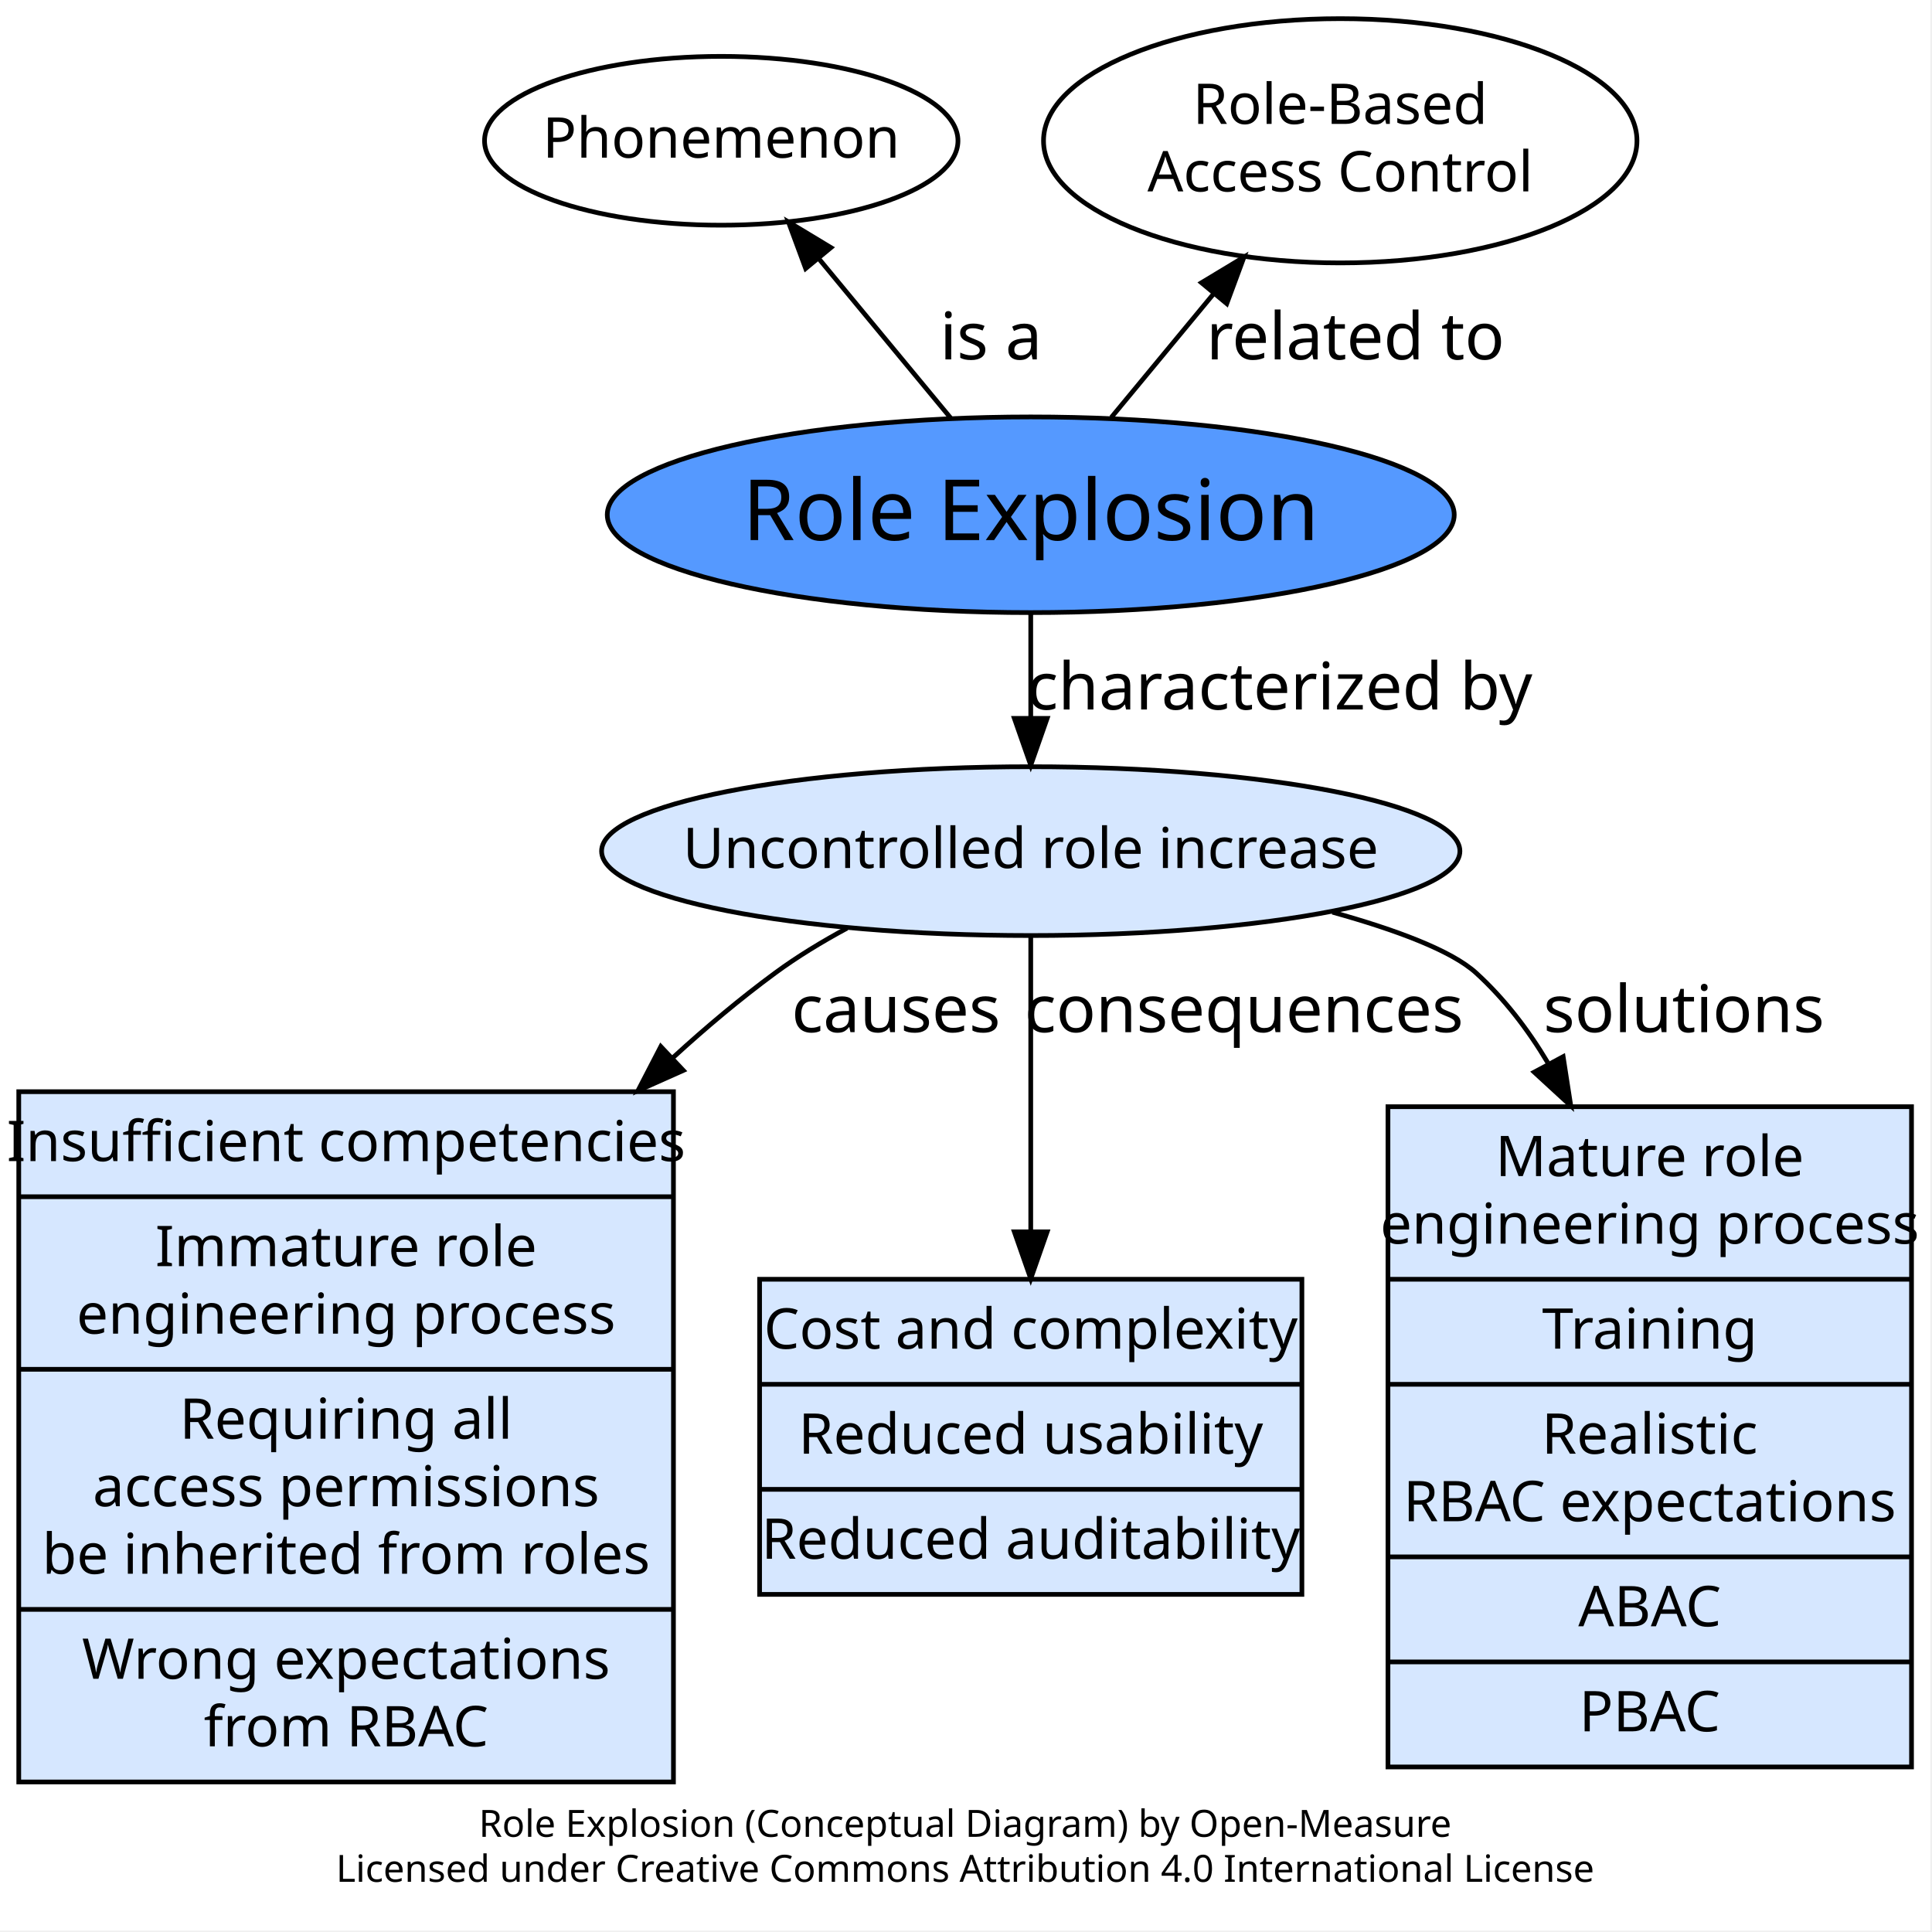
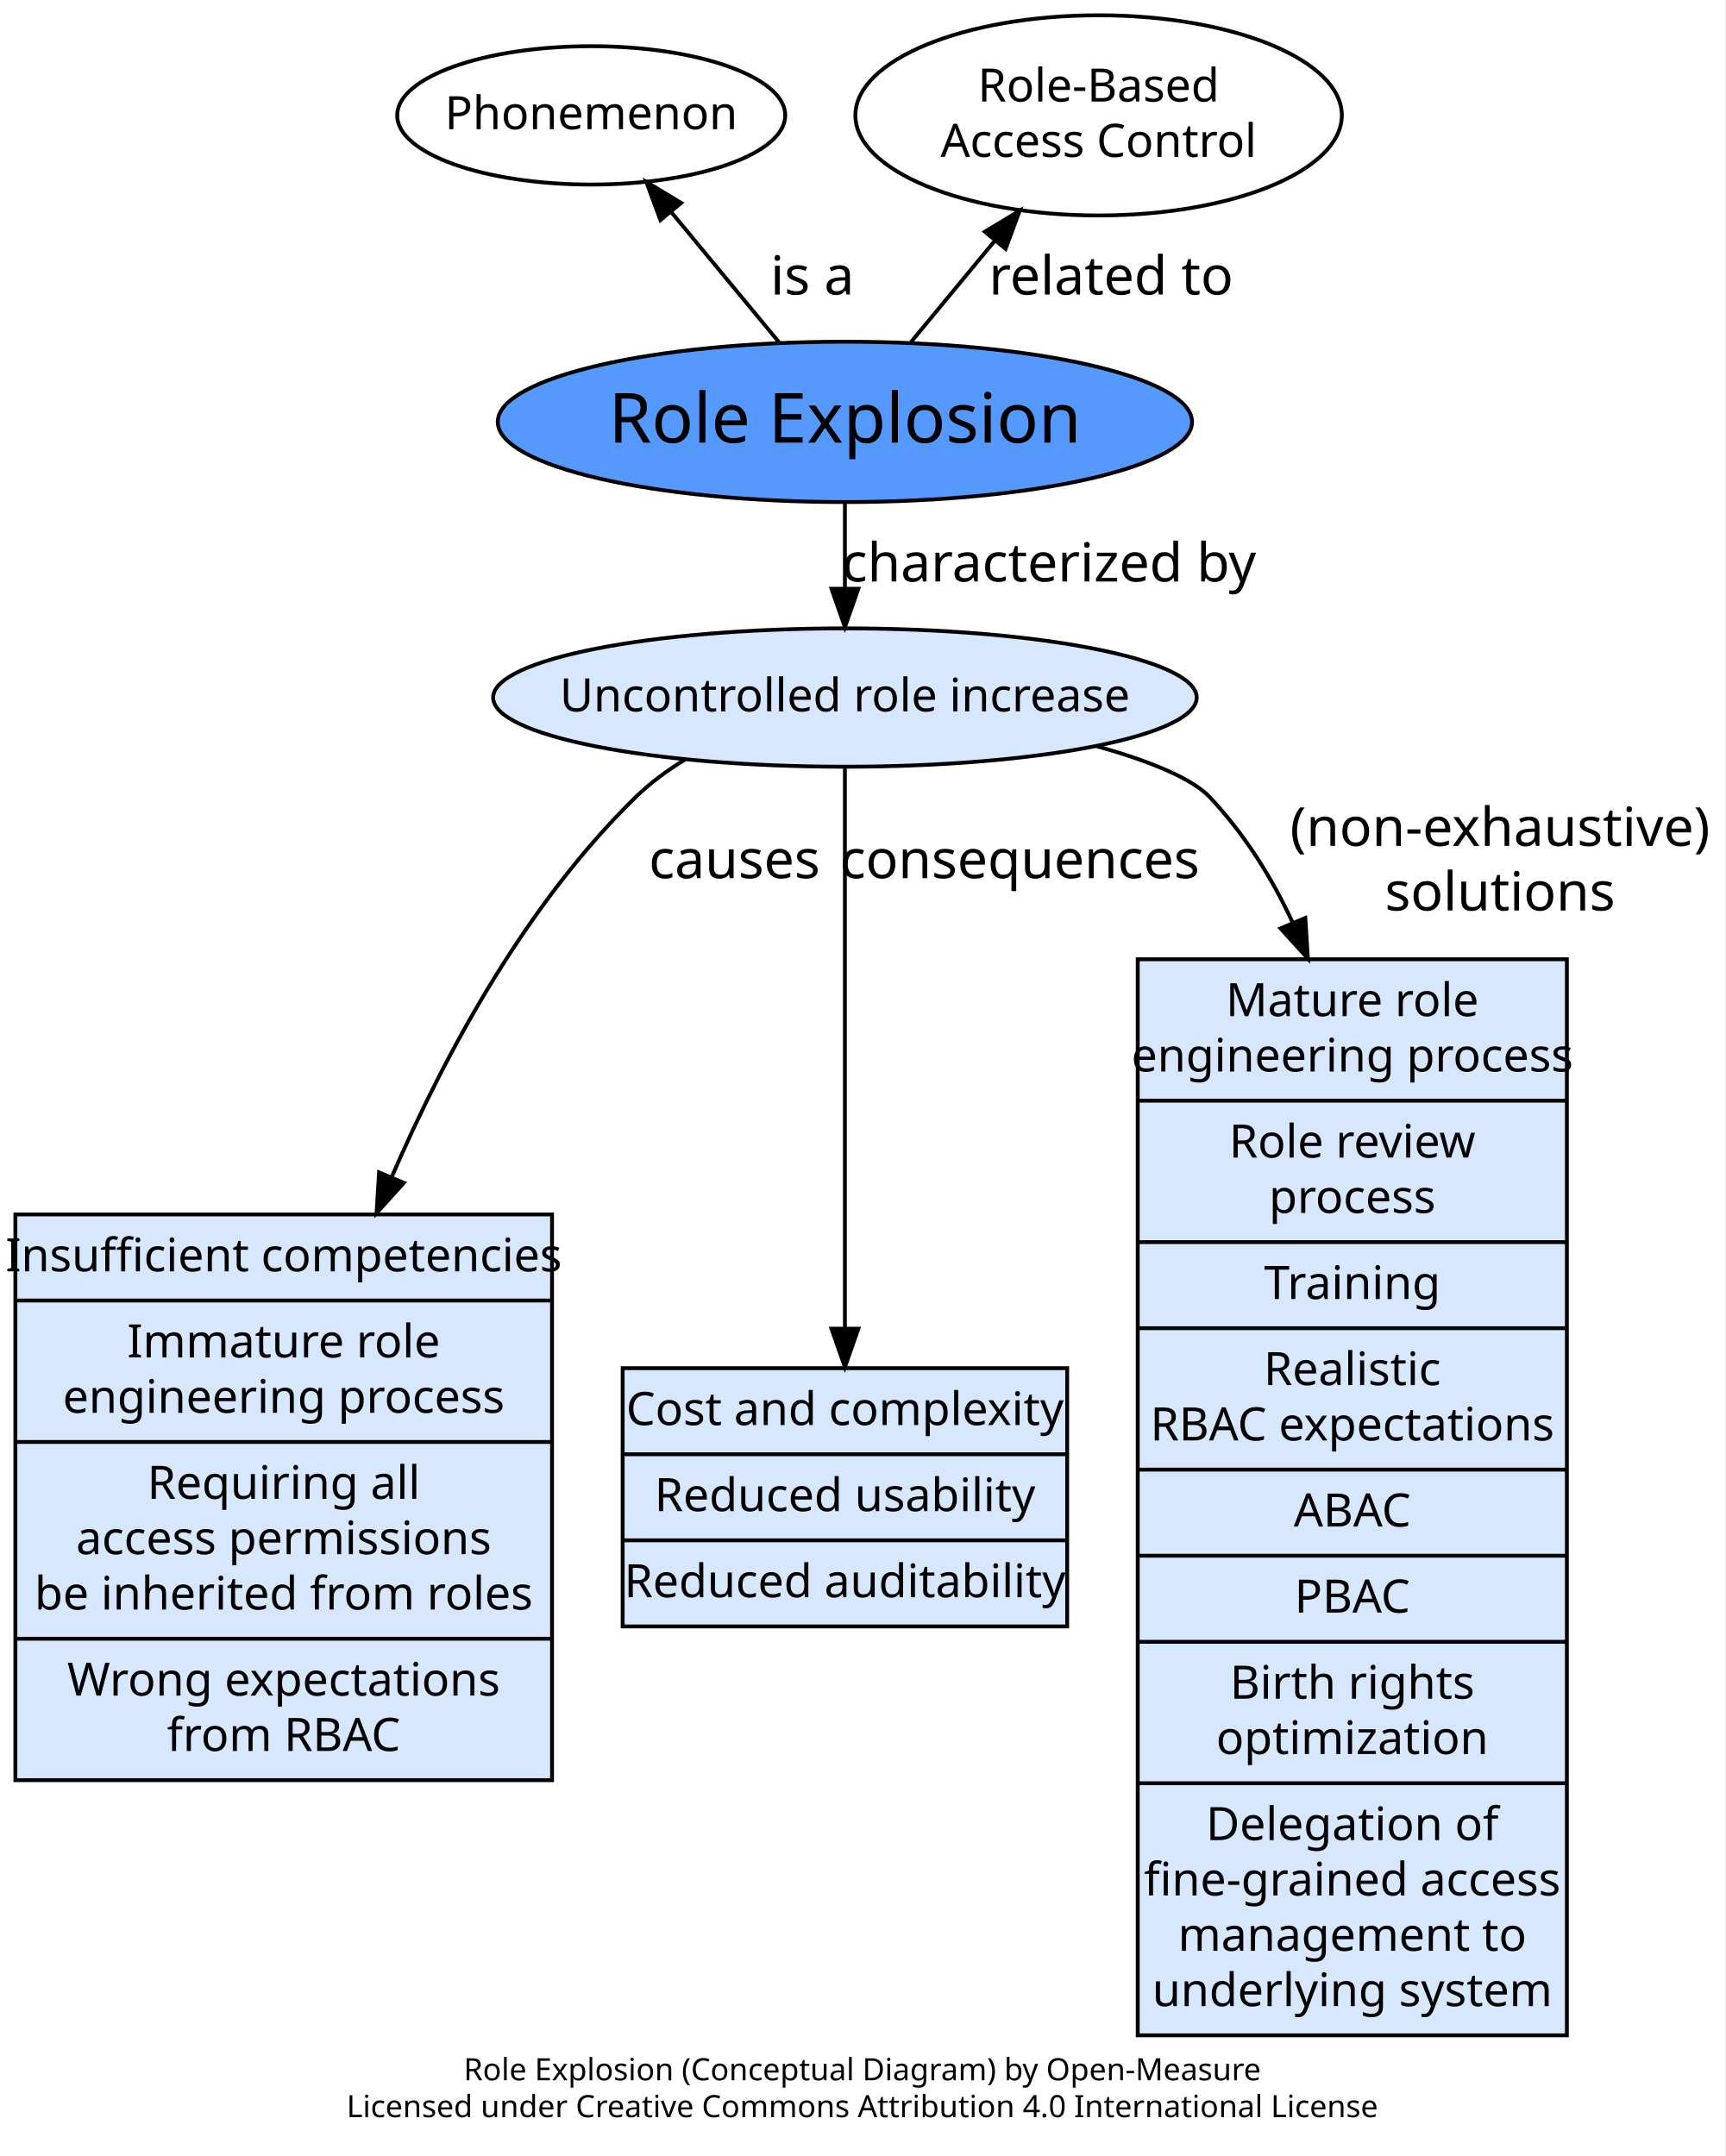
- <svg xmlns="http://www.w3.org/2000/svg" xmlns:xlink="http://www.w3.org/1999/xlink" width="412pt" height="412pt" viewBox="0 0 412 412">
-   <g id="graph0" class="graph" transform="scale(1 1) rotate(0) translate(4 407.7038)">
-     <polygon fill="#ffffff" stroke="transparent" points="-4,4 -4,-407.704 407.632,-407.704 407.632,4 -4,4" />
-     <text text-anchor="middle" x="201.816" y="-16" font-family="Calibri" font-size="8.00" fill="#000000">Role Explosion (Conceptual Diagram) by Open-Measure</text>
-     <text text-anchor="middle" x="201.816" y="-6.4" font-family="Calibri" font-size="8.00" fill="#000000">Licensed under Creative Commons Attribution 4.0 International License</text>
+ <svg xmlns="http://www.w3.org/2000/svg" xmlns:xlink="http://www.w3.org/1999/xlink" width="449pt" height="561pt" viewBox="0 0 449 561">
+   <g id="graph0" class="graph" transform="scale(1 1) rotate(0) translate(4 557.3038)">
+     <polygon fill="#ffffff" stroke="transparent" points="-4,4 -4,-557.304 444.659,-557.304 444.659,4 -4,4" />
+     <text text-anchor="middle" x="220.329" y="-16" font-family="Calibri" font-size="8.00" fill="#000000">Role Explosion (Conceptual Diagram) by Open-Measure</text>
+     <text text-anchor="middle" x="220.329" y="-6.4" font-family="Calibri" font-size="8.00" fill="#000000">Licensed under Creative Commons Attribution 4.0 International License</text>
    <g id="node1" class="node">
-       <ellipse fill="#ffffff" stroke="#000000" cx="149.807" cy="-377.682" rx="50.48" ry="18" />
-       <text text-anchor="middle" x="149.807" y="-374.082" font-family="Calibri" font-size="12.00" fill="#000000">Phonemenon</text>
+       <ellipse fill="#ffffff" stroke="#000000" cx="149.807" cy="-527.282" rx="50.48" ry="18" />
+       <text text-anchor="middle" x="149.807" y="-523.682" font-family="Calibri" font-size="12.00" fill="#000000">Phonemenon</text>
    </g>
    <g id="node2" class="node">
      <g id="a_node2">
        <a xlink:href="https://open-measure.atlassian.net/wiki/spaces/DIC/pages/848363630" xlink:title="Role Explosion">
-           <ellipse fill="#5599ff" stroke="#000000" cx="215.807" cy="-297.93" rx="90.309" ry="20.861" />
-           <text text-anchor="middle" x="215.807" y="-292.53" font-family="Calibri" font-size="18.00" fill="#000000">Role Explosion</text>
+           <ellipse fill="#5599ff" stroke="#000000" cx="215.807" cy="-447.53" rx="90.309" ry="20.861" />
+           <text text-anchor="middle" x="215.807" y="-442.13" font-family="Calibri" font-size="18.00" fill="#000000">Role Explosion</text>
        </a>
      </g>
    </g>
    <g id="edge1" class="edge">
-       <path fill="none" stroke="#000000" d="M170.702,-352.434C179.726,-341.53 190.152,-328.931 198.706,-318.595" />
-       <polygon fill="#000000" stroke="#000000" points="167.807,-350.442 164.128,-360.377 173.2,-354.905 167.807,-350.442" />
-       <text text-anchor="middle" x="207.332" y="-331.061" font-family="Calibri" font-size="14.00" fill="#000000">  is a  </text>
+       <path fill="none" stroke="#000000" d="M170.702,-502.034C179.726,-491.13 190.152,-478.531 198.706,-468.195" />
+       <polygon fill="#000000" stroke="#000000" points="167.807,-500.042 164.128,-509.977 173.2,-504.505 167.807,-500.042" />
+       <text text-anchor="middle" x="207.332" y="-480.661" font-family="Calibri" font-size="14.00" fill="#000000">  is a  </text>
    </g>
    <g id="node4" class="node">
-       <ellipse fill="#d6e7ff" stroke="#000000" cx="215.807" cy="-226.2" rx="91.52" ry="18" />
-       <text text-anchor="middle" x="215.807" y="-222.6" font-family="Calibri" font-size="12.00" fill="#000000">Uncontrolled role increase</text>
+       <ellipse fill="#d6e7ff" stroke="#000000" cx="215.807" cy="-375.8" rx="91.52" ry="18" />
+       <text text-anchor="middle" x="215.807" y="-372.2" font-family="Calibri" font-size="12.00" fill="#000000">Uncontrolled role increase</text>
    </g>
    <g id="edge3" class="edge">
-       <path fill="none" stroke="#000000" d="M215.807,-276.797C215.807,-269.831 215.807,-261.968 215.807,-254.553" />
-       <polygon fill="#000000" stroke="#000000" points="219.307,-254.509 215.807,-244.509 212.307,-254.51 219.307,-254.509" />
-       <text text-anchor="middle" x="268.86" y="-256.4" font-family="Calibri" font-size="14.00" fill="#000000">  characterized by  </text>
+       <path fill="none" stroke="#000000" d="M215.807,-426.397C215.807,-419.431 215.807,-411.568 215.807,-404.153" />
+       <polygon fill="#000000" stroke="#000000" points="219.307,-404.109 215.807,-394.109 212.307,-404.11 219.307,-404.109" />
+       <text text-anchor="middle" x="268.86" y="-406" font-family="Calibri" font-size="14.00" fill="#000000">  characterized by  </text>
    </g>
    <g id="node3" class="node">
-       <ellipse fill="#ffffff" stroke="#000000" cx="281.807" cy="-377.682" rx="63.276" ry="26.043" />
-       <text text-anchor="middle" x="281.807" y="-381.282" font-family="Calibri" font-size="12.00" fill="#000000">Role-Based</text>
-       <text text-anchor="middle" x="281.807" y="-366.882" font-family="Calibri" font-size="12.00" fill="#000000">Access Control</text>
+       <ellipse fill="#ffffff" stroke="#000000" cx="281.807" cy="-527.282" rx="63.276" ry="26.043" />
+       <text text-anchor="middle" x="281.807" y="-530.882" font-family="Calibri" font-size="12.00" fill="#000000">Role-Based</text>
+       <text text-anchor="middle" x="281.807" y="-516.482" font-family="Calibri" font-size="12.00" fill="#000000">Access Control</text>
    </g>
    <g id="edge2" class="edge">
-       <path fill="none" stroke="#000000" d="M254.7,-344.927C247.359,-336.056 239.615,-326.699 232.986,-318.689" />
-       <polygon fill="#000000" stroke="#000000" points="252.214,-347.413 261.286,-352.885 257.607,-342.95 252.214,-347.413" />
-       <text text-anchor="middle" x="285.045" y="-331.061" font-family="Calibri" font-size="14.00" fill="#000000">  related to  </text>
+       <path fill="none" stroke="#000000" d="M254.7,-494.527C247.359,-485.656 239.615,-476.298 232.986,-468.289" />
+       <polygon fill="#000000" stroke="#000000" points="252.214,-497.013 261.286,-502.485 257.607,-492.55 252.214,-497.013" />
+       <text text-anchor="middle" x="285.045" y="-480.661" font-family="Calibri" font-size="14.00" fill="#000000">  related to  </text>
    </g>
    <g id="node5" class="node">
-       <polygon fill="#d6e7ff" stroke="#000000" points="0,-27.7 0,-174.9 139.614,-174.9 139.614,-27.7 0,-27.7" />
-       <text text-anchor="middle" x="69.807" y="-160.1" font-family="Calibri" font-size="12.00" fill="#000000">Insufficient competencies</text>
-       <polyline fill="none" stroke="#000000" points="0,-152.5 139.614,-152.5 " />
-       <text text-anchor="middle" x="69.807" y="-137.7" font-family="Calibri" font-size="12.00" fill="#000000">Immature role</text>
-       <text text-anchor="middle" x="69.807" y="-123.3" font-family="Calibri" font-size="12.00" fill="#000000">engineering process</text>
-       <polyline fill="none" stroke="#000000" points="0,-115.7 139.614,-115.7 " />
-       <text text-anchor="middle" x="69.807" y="-100.9" font-family="Calibri" font-size="12.00" fill="#000000">Requiring all</text>
-       <text text-anchor="middle" x="69.807" y="-86.5" font-family="Calibri" font-size="12.00" fill="#000000">access permissions</text>
-       <text text-anchor="middle" x="69.807" y="-72.1" font-family="Calibri" font-size="12.00" fill="#000000">be inherited from roles</text>
-       <polyline fill="none" stroke="#000000" points="0,-64.5 139.614,-64.5 " />
-       <text text-anchor="middle" x="69.807" y="-49.7" font-family="Calibri" font-size="12.00" fill="#000000">Wrong expectations</text>
-       <text text-anchor="middle" x="69.807" y="-35.3" font-family="Calibri" font-size="12.00" fill="#000000">from RBAC</text>
+       <polygon fill="#d6e7ff" stroke="#000000" points="0,-94.1 0,-241.3 139.614,-241.3 139.614,-94.1 0,-94.1" />
+       <text text-anchor="middle" x="69.807" y="-226.5" font-family="Calibri" font-size="12.00" fill="#000000">Insufficient competencies</text>
+       <polyline fill="none" stroke="#000000" points="0,-218.9 139.614,-218.9 " />
+       <text text-anchor="middle" x="69.807" y="-204.1" font-family="Calibri" font-size="12.00" fill="#000000">Immature role</text>
+       <text text-anchor="middle" x="69.807" y="-189.7" font-family="Calibri" font-size="12.00" fill="#000000">engineering process</text>
+       <polyline fill="none" stroke="#000000" points="0,-182.1 139.614,-182.1 " />
+       <text text-anchor="middle" x="69.807" y="-167.3" font-family="Calibri" font-size="12.00" fill="#000000">Requiring all</text>
+       <text text-anchor="middle" x="69.807" y="-152.9" font-family="Calibri" font-size="12.00" fill="#000000">access permissions</text>
+       <text text-anchor="middle" x="69.807" y="-138.5" font-family="Calibri" font-size="12.00" fill="#000000">be inherited from roles</text>
+       <polyline fill="none" stroke="#000000" points="0,-130.9 139.614,-130.9 " />
+       <text text-anchor="middle" x="69.807" y="-116.1" font-family="Calibri" font-size="12.00" fill="#000000">Wrong expectations</text>
+       <text text-anchor="middle" x="69.807" y="-101.7" font-family="Calibri" font-size="12.00" fill="#000000">from RBAC</text>
    </g>
    <g id="edge4" class="edge">
-       <path fill="none" stroke="#000000" d="M176.622,-209.765C171.274,-206.886 166.004,-203.683 161.274,-200.2 153.875,-194.752 146.592,-188.647 139.565,-182.214" />
-       <polygon fill="#000000" stroke="#000000" points="141.722,-179.438 132.046,-175.121 136.918,-184.53 141.722,-179.438" />
-       <text text-anchor="middle" x="187.074" y="-187.6" font-family="Calibri" font-size="14.00" fill="#000000">  causes  </text>
+       <path fill="none" stroke="#000000" d="M174.256,-359.686C169.558,-356.827 165.095,-353.543 161.274,-349.8 133.438,-322.531 112.623,-285.017 97.94,-251.122" />
+       <polygon fill="#000000" stroke="#000000" points="101.067,-249.528 93.961,-241.67 94.615,-252.244 101.067,-249.528" />
+       <text text-anchor="middle" x="187.074" y="-328.8" font-family="Calibri" font-size="14.00" fill="#000000">  causes  </text>
    </g>
    <g id="node6" class="node">
-       <polygon fill="#d6e7ff" stroke="#000000" points="157.984,-67.7 157.984,-134.9 273.63,-134.9 273.63,-67.7 157.984,-67.7" />
-       <text text-anchor="middle" x="215.807" y="-120.1" font-family="Calibri" font-size="12.00" fill="#000000">Cost and complexity</text>
-       <polyline fill="none" stroke="#000000" points="157.984,-112.5 273.63,-112.5 " />
-       <text text-anchor="middle" x="215.807" y="-97.7" font-family="Calibri" font-size="12.00" fill="#000000">Reduced usability</text>
-       <polyline fill="none" stroke="#000000" points="157.984,-90.1 273.63,-90.1 " />
-       <text text-anchor="middle" x="215.807" y="-75.3" font-family="Calibri" font-size="12.00" fill="#000000">Reduced auditability</text>
+       <polygon fill="#d6e7ff" stroke="#000000" points="157.984,-134.1 157.984,-201.3 273.63,-201.3 273.63,-134.1 157.984,-134.1" />
+       <text text-anchor="middle" x="215.807" y="-186.5" font-family="Calibri" font-size="12.00" fill="#000000">Cost and complexity</text>
+       <polyline fill="none" stroke="#000000" points="157.984,-178.9 273.63,-178.9 " />
+       <text text-anchor="middle" x="215.807" y="-164.1" font-family="Calibri" font-size="12.00" fill="#000000">Reduced usability</text>
+       <polyline fill="none" stroke="#000000" points="157.984,-156.5 273.63,-156.5 " />
+       <text text-anchor="middle" x="215.807" y="-141.7" font-family="Calibri" font-size="12.00" fill="#000000">Reduced auditability</text>
    </g>
    <g id="edge5" class="edge">
-       <path fill="none" stroke="#000000" d="M215.807,-208.038C215.807,-191.642 215.807,-166.854 215.807,-145.291" />
-       <polygon fill="#000000" stroke="#000000" points="219.307,-145.016 215.807,-135.016 212.307,-145.016 219.307,-145.016" />
-       <text text-anchor="middle" x="261.288" y="-187.6" font-family="Calibri" font-size="14.00" fill="#000000">  consequences  </text>
+       <path fill="none" stroke="#000000" d="M215.807,-357.697C215.807,-325.404 215.807,-257.012 215.807,-211.708" />
+       <polygon fill="#000000" stroke="#000000" points="219.307,-211.569 215.807,-201.569 212.307,-211.569 219.307,-211.569" />
+       <text text-anchor="middle" x="261.288" y="-328.8" font-family="Calibri" font-size="14.00" fill="#000000">  consequences  </text>
    </g>
    <g id="node7" class="node">
-       <polygon fill="#d6e7ff" stroke="#000000" points="291.982,-30.9 291.982,-171.7 403.632,-171.7 403.632,-30.9 291.982,-30.9" />
-       <text text-anchor="middle" x="347.807" y="-156.9" font-family="Calibri" font-size="12.00" fill="#000000">Mature role</text>
-       <text text-anchor="middle" x="347.807" y="-142.5" font-family="Calibri" font-size="12.00" fill="#000000">engineering process</text>
-       <polyline fill="none" stroke="#000000" points="291.982,-134.9 403.632,-134.9 " />
-       <text text-anchor="middle" x="347.807" y="-120.1" font-family="Calibri" font-size="12.00" fill="#000000">Training</text>
-       <polyline fill="none" stroke="#000000" points="291.982,-112.5 403.632,-112.5 " />
-       <text text-anchor="middle" x="347.807" y="-97.7" font-family="Calibri" font-size="12.00" fill="#000000">Realistic</text>
-       <text text-anchor="middle" x="347.807" y="-83.3" font-family="Calibri" font-size="12.00" fill="#000000">RBAC expectations</text>
-       <polyline fill="none" stroke="#000000" points="291.982,-75.7 403.632,-75.7 " />
-       <text text-anchor="middle" x="347.807" y="-60.9" font-family="Calibri" font-size="12.00" fill="#000000">ABAC</text>
-       <polyline fill="none" stroke="#000000" points="291.982,-53.3 403.632,-53.3 " />
-       <text text-anchor="middle" x="347.807" y="-38.5" font-family="Calibri" font-size="12.00" fill="#000000">PBAC</text>
+       <polygon fill="#d6e7ff" stroke="#000000" points="291.982,-27.7 291.982,-307.7 403.632,-307.7 403.632,-27.7 291.982,-27.7" />
+       <text text-anchor="middle" x="347.807" y="-292.9" font-family="Calibri" font-size="12.00" fill="#000000">Mature role</text>
+       <text text-anchor="middle" x="347.807" y="-278.5" font-family="Calibri" font-size="12.00" fill="#000000">engineering process</text>
+       <polyline fill="none" stroke="#000000" points="291.982,-270.9 403.632,-270.9 " />
+       <text text-anchor="middle" x="347.807" y="-256.1" font-family="Calibri" font-size="12.00" fill="#000000">Role review</text>
+       <text text-anchor="middle" x="347.807" y="-241.7" font-family="Calibri" font-size="12.00" fill="#000000">process</text>
+       <polyline fill="none" stroke="#000000" points="291.982,-234.1 403.632,-234.1 " />
+       <text text-anchor="middle" x="347.807" y="-219.3" font-family="Calibri" font-size="12.00" fill="#000000">Training</text>
+       <polyline fill="none" stroke="#000000" points="291.982,-211.7 403.632,-211.7 " />
+       <text text-anchor="middle" x="347.807" y="-196.9" font-family="Calibri" font-size="12.00" fill="#000000">Realistic</text>
+       <text text-anchor="middle" x="347.807" y="-182.5" font-family="Calibri" font-size="12.00" fill="#000000">RBAC expectations</text>
+       <polyline fill="none" stroke="#000000" points="291.982,-174.9 403.632,-174.9 " />
+       <text text-anchor="middle" x="347.807" y="-160.1" font-family="Calibri" font-size="12.00" fill="#000000">ABAC</text>
+       <polyline fill="none" stroke="#000000" points="291.982,-152.5 403.632,-152.5 " />
+       <text text-anchor="middle" x="347.807" y="-137.7" font-family="Calibri" font-size="12.00" fill="#000000">PBAC</text>
+       <polyline fill="none" stroke="#000000" points="291.982,-130.1 403.632,-130.1 " />
+       <text text-anchor="middle" x="347.807" y="-115.3" font-family="Calibri" font-size="12.00" fill="#000000">Birth rights</text>
+       <text text-anchor="middle" x="347.807" y="-100.9" font-family="Calibri" font-size="12.00" fill="#000000">optimization</text>
+       <polyline fill="none" stroke="#000000" points="291.982,-93.3 403.632,-93.3 " />
+       <text text-anchor="middle" x="347.807" y="-78.5" font-family="Calibri" font-size="12.00" fill="#000000">Delegation of</text>
+       <text text-anchor="middle" x="347.807" y="-64.1" font-family="Calibri" font-size="12.00" fill="#000000">fine-grained access</text>
+       <text text-anchor="middle" x="347.807" y="-49.7" font-family="Calibri" font-size="12.00" fill="#000000">management to</text>
+       <text text-anchor="middle" x="347.807" y="-35.3" font-family="Calibri" font-size="12.00" fill="#000000">underlying system</text>
    </g>
    <g id="edge6" class="edge">
-       <path fill="none" stroke="#000000" d="M280.144,-213.182C293.738,-209.4 305.567,-204.985 310.807,-200.2 316.804,-194.725 321.834,-188.183 326.051,-181.108" />
-       <polygon fill="#000000" stroke="#000000" points="329.344,-182.37 330.97,-171.901 323.17,-179.071 329.344,-182.37" />
-       <text text-anchor="middle" x="355.088" y="-187.6" font-family="Calibri" font-size="14.00" fill="#000000">  solutions  </text>
+       <path fill="none" stroke="#000000" d="M281.173,-363.19C294.55,-359.428 306.018,-354.92 310.807,-349.8 319.764,-340.225 326.809,-329.101 332.324,-317.161" />
+       <polygon fill="#000000" stroke="#000000" points="335.576,-318.457 336.25,-307.884 329.13,-315.729 335.576,-318.457" />
+       <text text-anchor="middle" x="386.233" y="-337.2" font-family="Calibri" font-size="14.00" fill="#000000">  (non-exhaustive)  </text>
+       <text text-anchor="middle" x="386.233" y="-320.4" font-family="Calibri" font-size="14.00" fill="#000000">  solutions  </text>
    </g>
  </g>
</svg>
